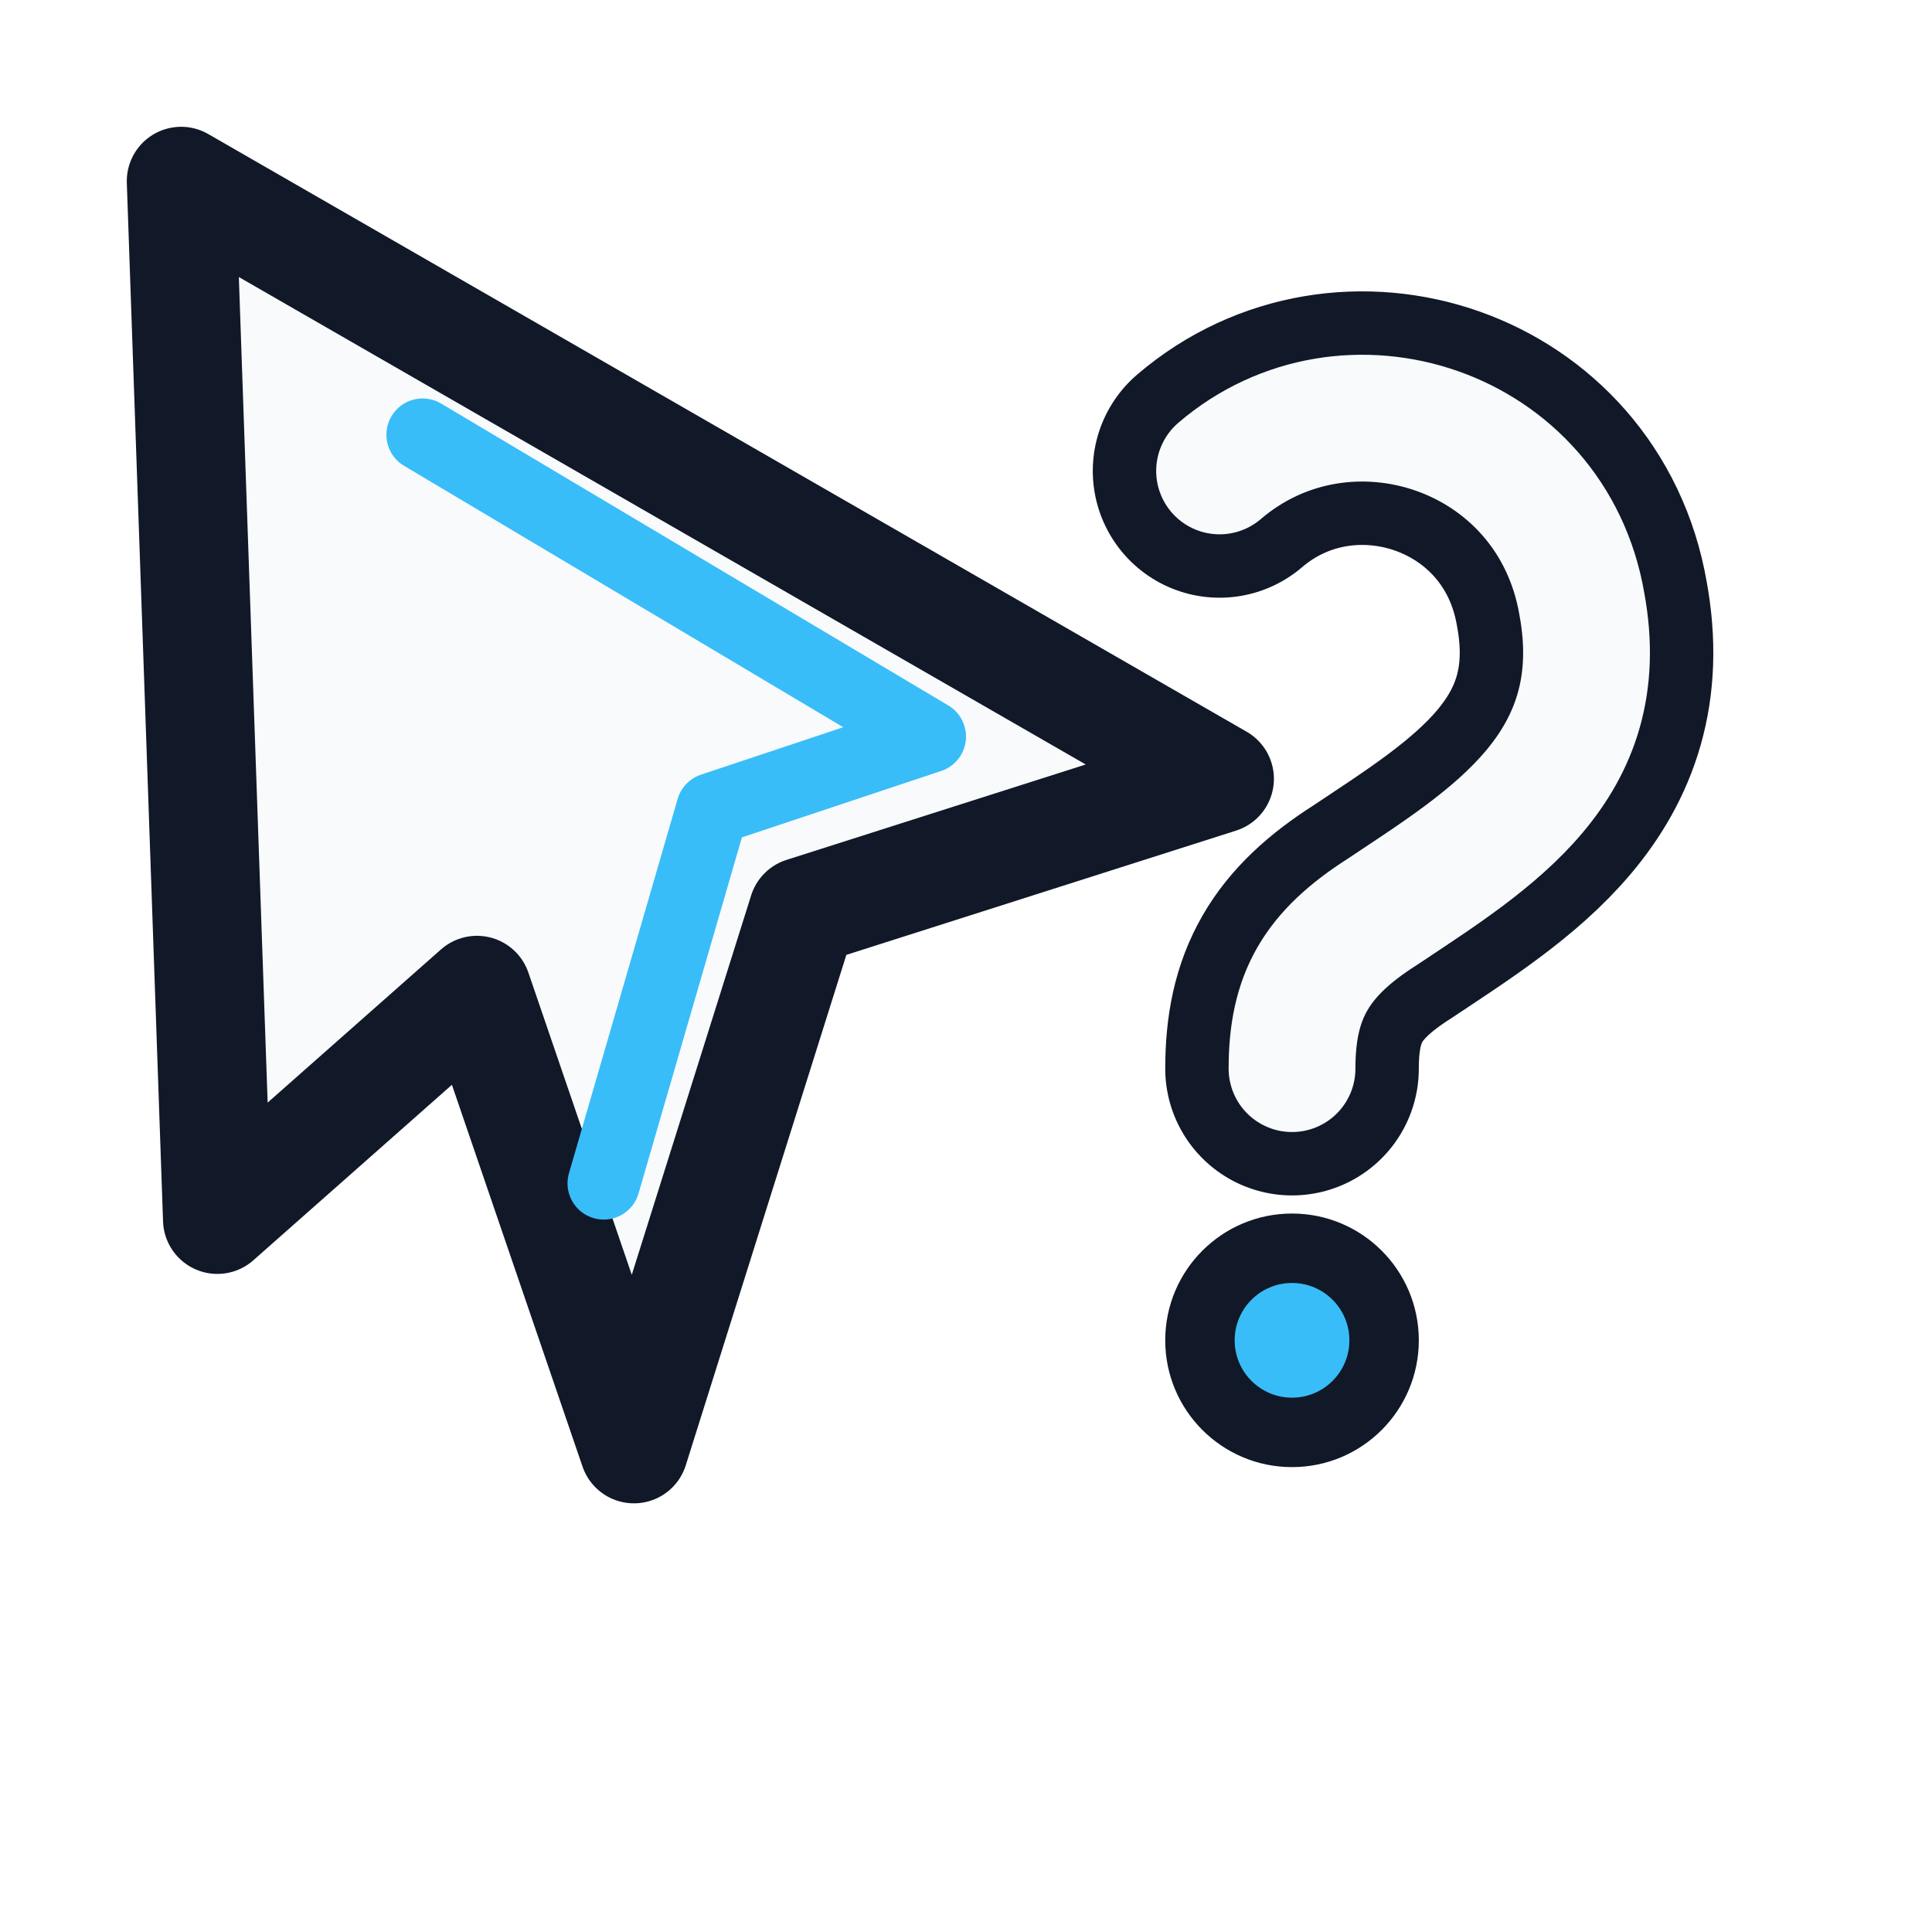
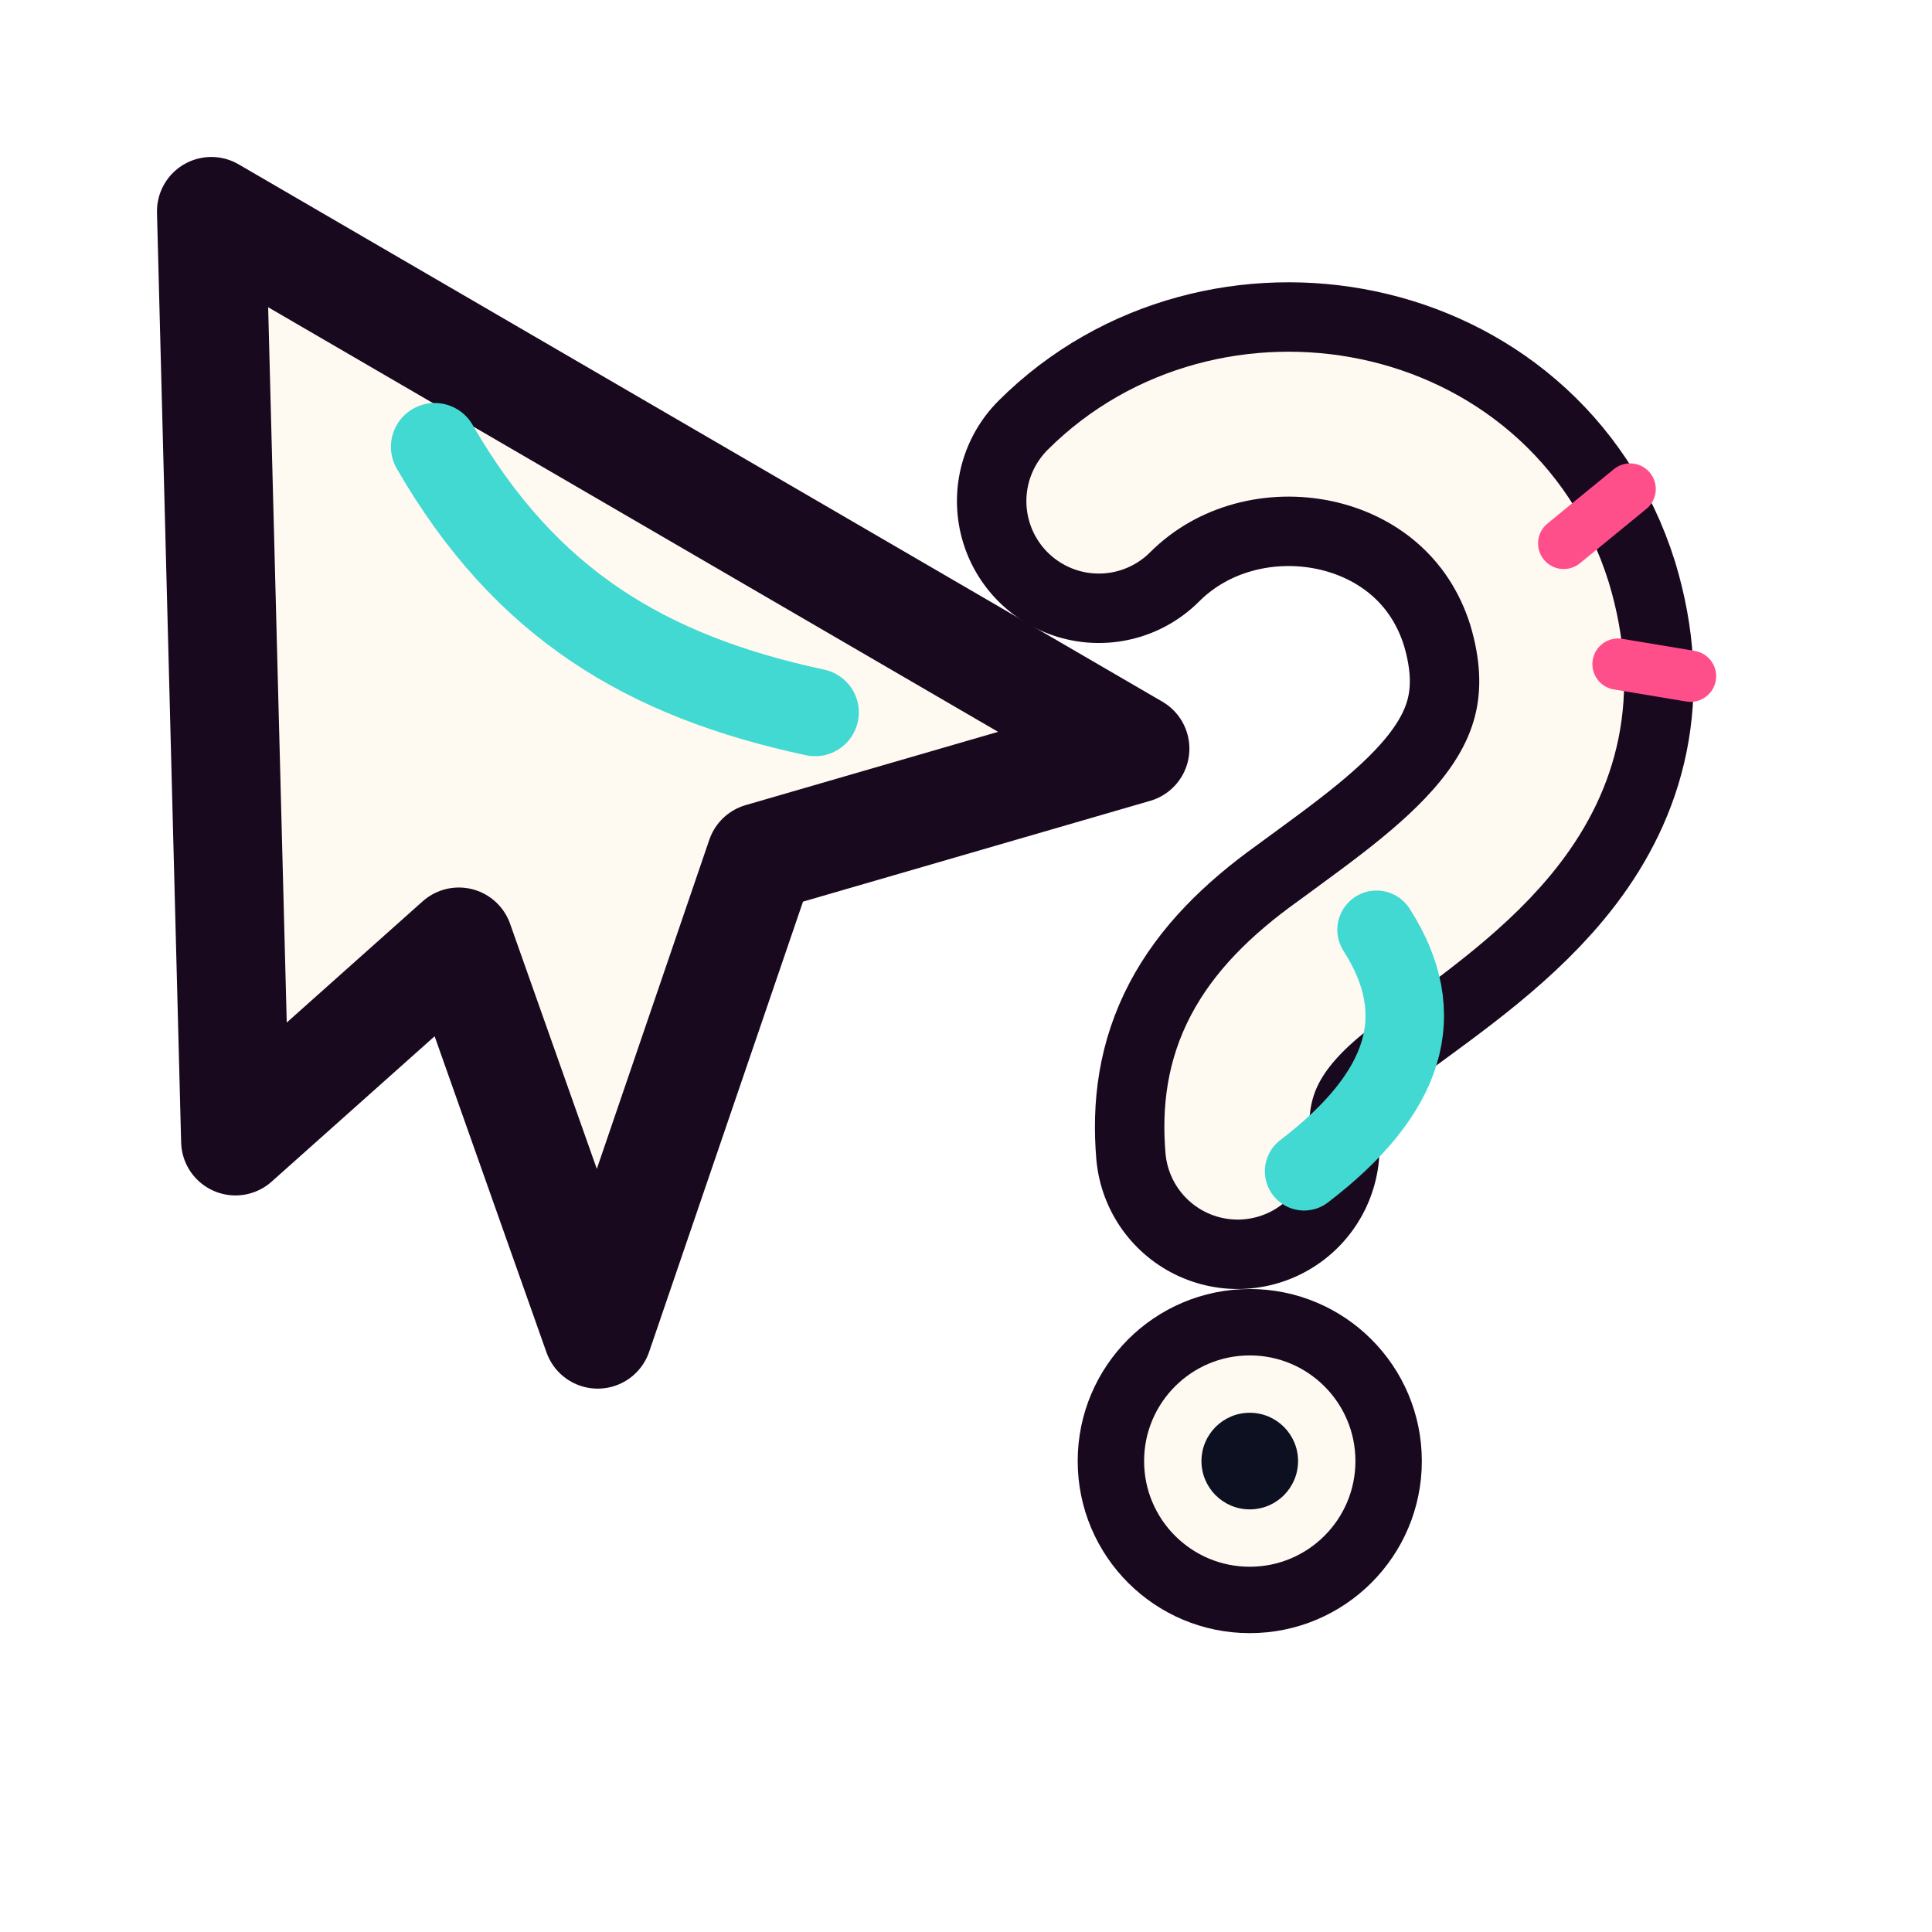
<svg xmlns="http://www.w3.org/2000/svg" width="64" height="64" viewBox="0 0 32 32">
-   <path d="M3 3 L20.2 12.9 L13.3 15.1 L10.5 24 L7.9 16.4 L3.6 20.2 Z" fill="#f8fafc" stroke="#111827" stroke-width="1.8" stroke-linejoin="round" />
-   <path d="M7 7.2 L15.4 12.2 L11.8 13.4 L10 19.6" fill="none" stroke="#38bdf8" stroke-width="1.2" stroke-linecap="round" stroke-linejoin="round" />
-   <path d="M20.2 7.8 C22.3 6 25.7 7.1 26.2 10 C26.7 12.7 24.7 13.9 22.9 15.1 C21.8 15.8 21.4 16.5 21.4 17.7" fill="none" stroke="#111827" stroke-width="4.2" stroke-linecap="round" />
-   <path d="M20.2 7.8 C22.3 6 25.7 7.1 26.2 10 C26.7 12.7 24.7 13.9 22.9 15.1 C21.8 15.8 21.4 16.5 21.4 17.7" fill="none" stroke="#f8fafc" stroke-width="2.1" stroke-linecap="round" />
-   <circle cx="21.4" cy="22.2" r="2.1" fill="#111827" />
-   <circle cx="21.4" cy="22.2" r=".95" fill="#38bdf8" />
+   <path d="M3.5 3.5 L18.8 12.4 L12.6 14.2 L9.9 22.1 L7.6 15.6 L3.9 18.9 Z" fill="#fffaf1" stroke="#19091f" stroke-width="1.8" stroke-linejoin="round" />
+   <path d="M7.2 7.4 C8.7 10 10.7 11.2 13.5 11.8" fill="none" stroke="#42d9d2" stroke-width="1.45" stroke-linecap="round" />
+   <path d="M18.2 8.3 C20.4 6.1 24.5 6.8 25.5 10 C26.4 13 24.1 14.5 22.2 15.9 C20.8 16.9 20.4 17.8 20.5 19" fill="none" stroke="#19091f" stroke-width="4.7" stroke-linecap="round" />
+   <path d="M18.2 8.3 C20.4 6.1 24.5 6.8 25.5 10 C26.4 13 24.1 14.5 22.2 15.9 C20.8 16.9 20.4 17.8 20.5 19" fill="none" stroke="#fffaf1" stroke-width="2.4" stroke-linecap="round" />
+   <path d="M22.8 15.4 C23.7 16.8 23.3 18.1 21.6 19.4" fill="none" stroke="#42d9d2" stroke-width="1.3" stroke-linecap="round" />
+   <circle cx="20.7" cy="24.2" r="2.3" fill="#fffaf1" stroke="#19091f" stroke-width="1.1" />
+   <circle cx="20.7" cy="24.2" r=".8" fill="#0c1020" />
+   <path d="M25.9 9 L27 8.1 M26.8 11 L28 11.2" stroke="#ff4f8b" stroke-width=".85" stroke-linecap="round" />
</svg>
